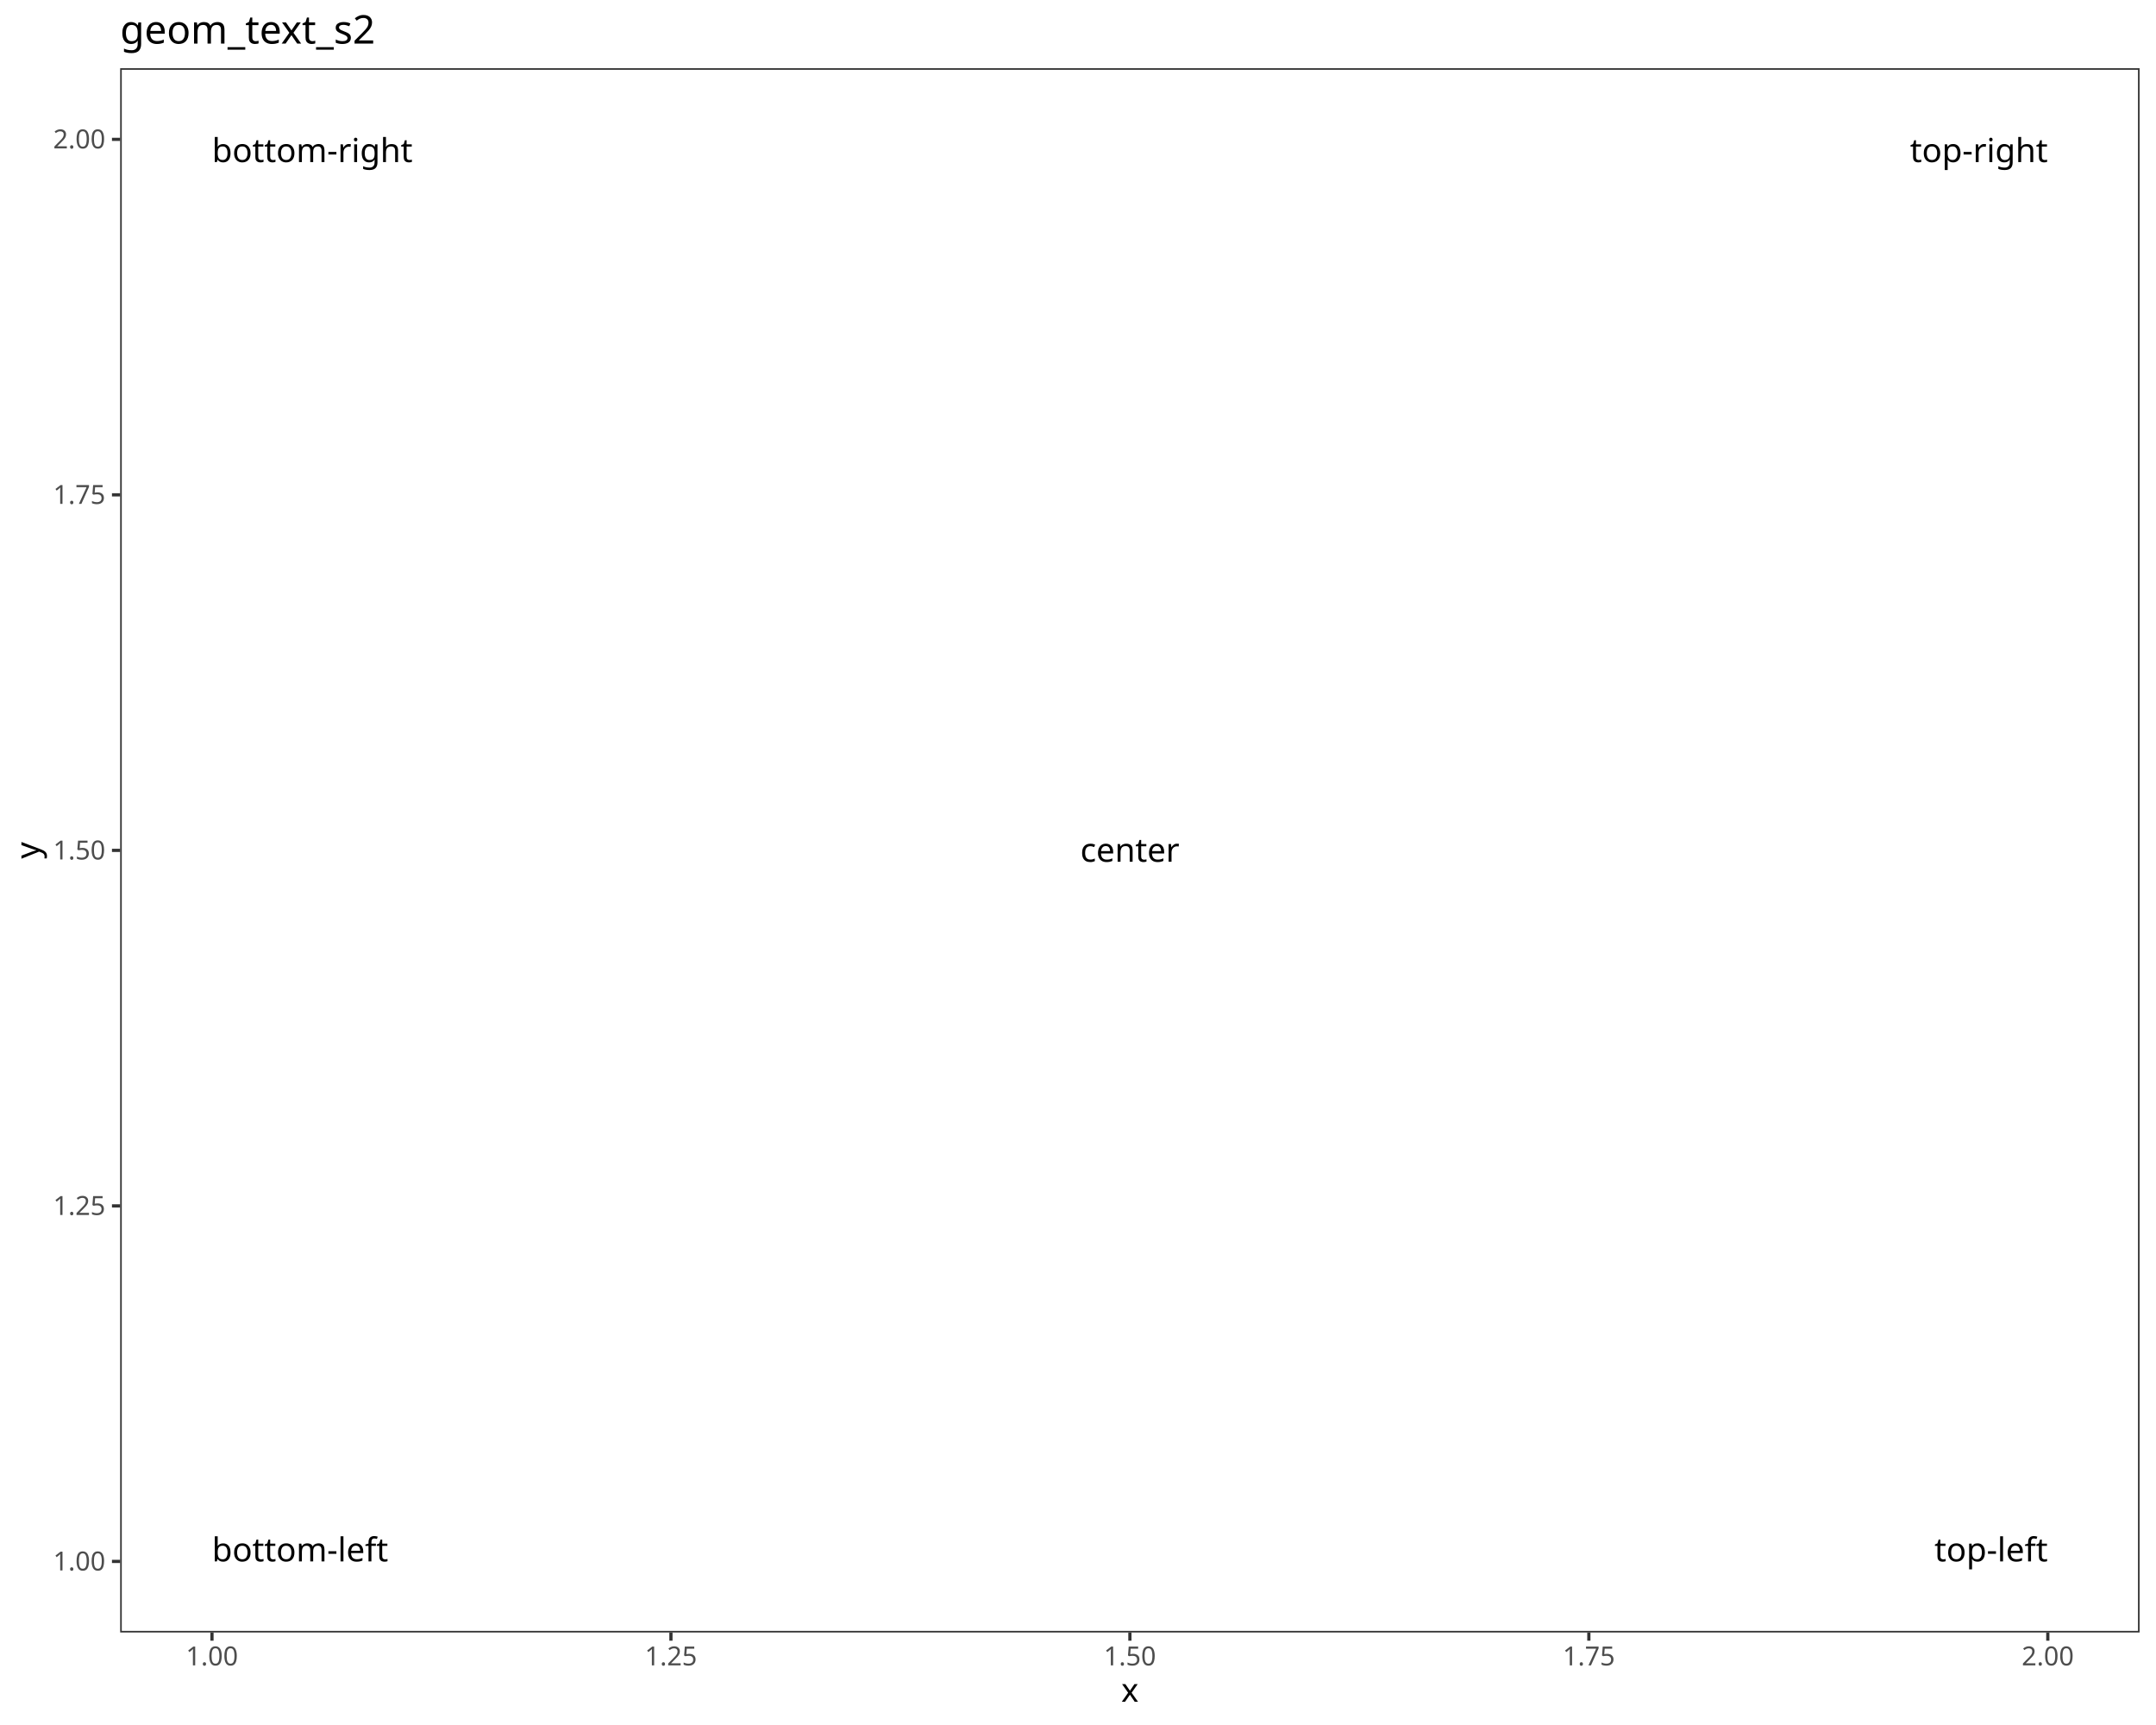
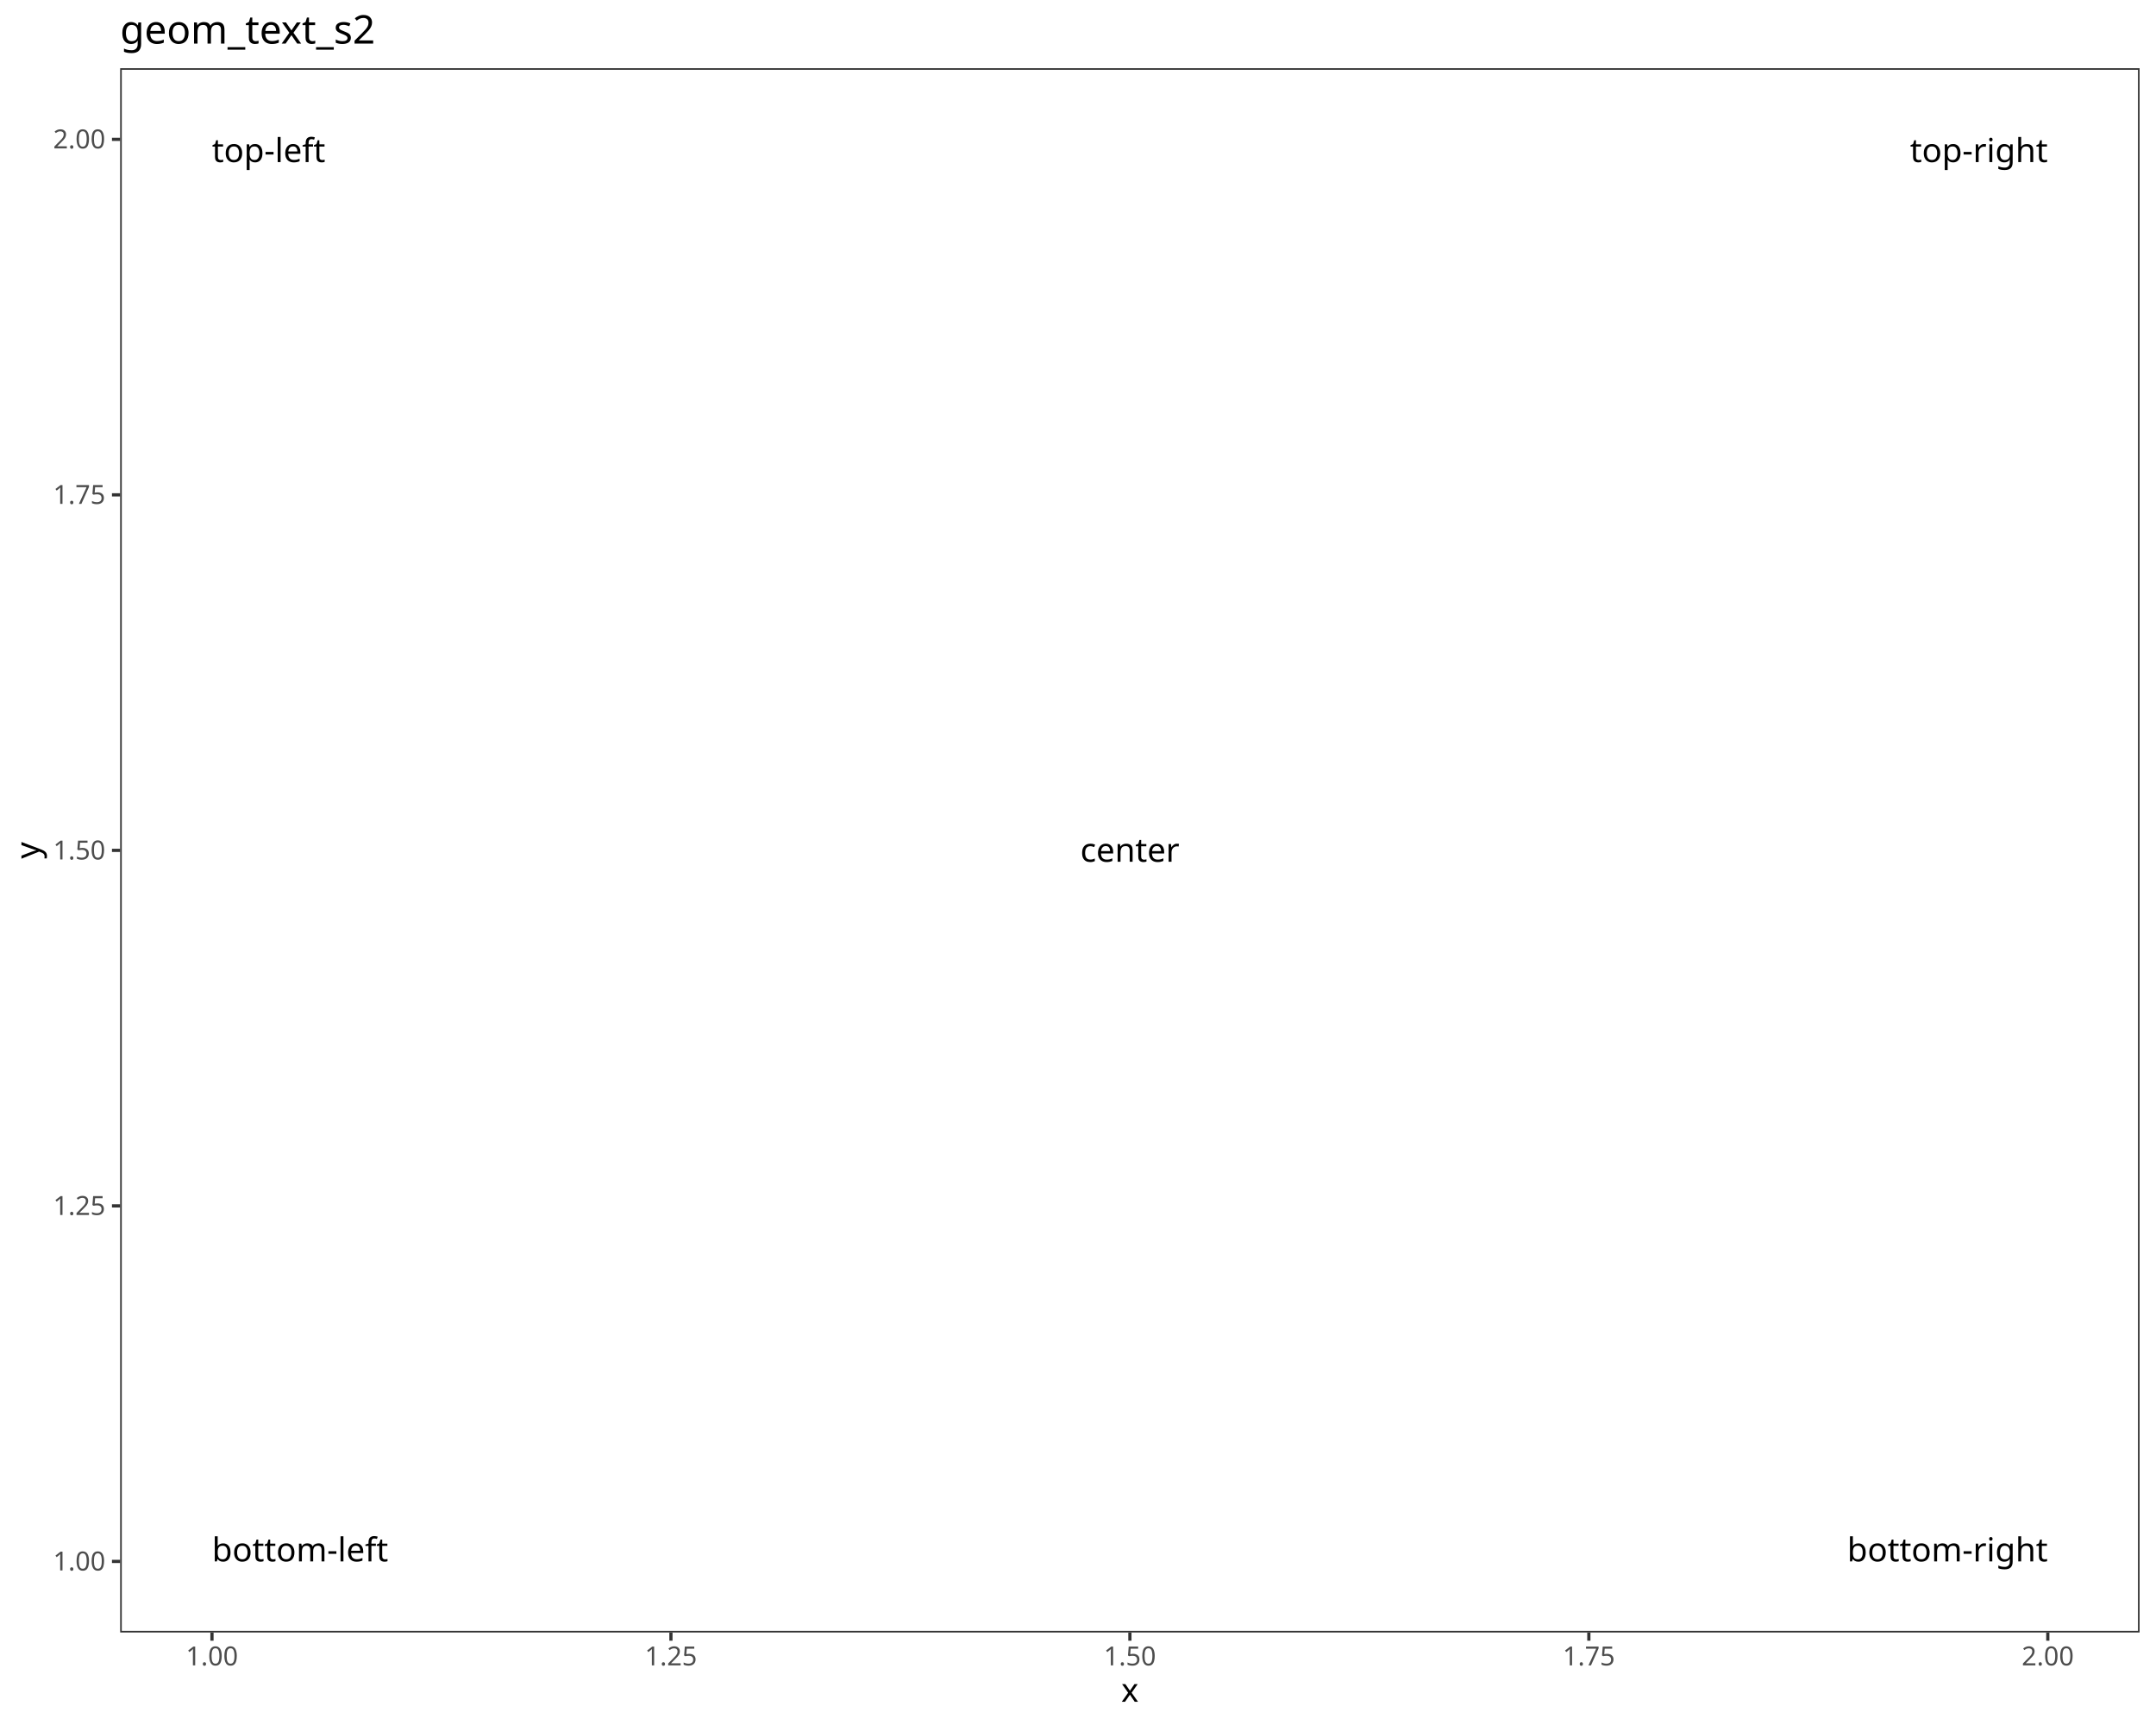
<svg xmlns="http://www.w3.org/2000/svg" class="svglite" data-engine-version="2.0" width="720.00pt" height="576.00pt" viewBox="0 0 720.00 576.00">
  <defs>
    <style type="text/css">
    .svglite line, .svglite polyline, .svglite polygon, .svglite path, .svglite rect, .svglite circle {
      fill: none;
      stroke: #000000;
      stroke-linecap: round;
      stroke-linejoin: round;
      stroke-miterlimit: 10.00;
    }
  </style>
  </defs>
  <rect width="100%" height="100%" style="stroke: none; fill: #FFFFFF;" />
  <defs>
    <clipPath id="cpMC4wMHw3MjAuMDB8MC4wMHw1NzYuMDA=">
      <rect x="0.00" y="0.00" width="720.00" height="576.00" />
    </clipPath>
  </defs>
  <g clip-path="url(#cpMC4wMHw3MjAuMDB8MC4wMHw1NzYuMDA=)">
    <rect x="0.00" y="0.00" width="720.00" height="576.00" style="stroke-width: 1.07; stroke: #FFFFFF; fill: #FFFFFF;" />
  </g>
  <defs>
    <clipPath id="cpNDAuMTN8NzE0LjUyfDIyLjc4fDU0NS4xMQ==">
      <rect x="40.13" y="22.78" width="674.39" height="522.33" />
    </clipPath>
  </defs>
  <g clip-path="url(#cpNDAuMTN8NzE0LjUyfDIyLjc4fDU0NS4xMQ==)">
    <rect x="40.13" y="22.78" width="674.39" height="522.33" style="stroke-width: 1.07; stroke: none; fill: #FFFFFF;" />
    <text x="70.79" y="521.37" style="font-size: 11.04px; font-family: sans;" textLength="52.16px" lengthAdjust="spacingAndGlyphs">bottom-left</text>
-     <text x="70.79" y="54.12" style="font-size: 11.04px; font-family: sans;" textLength="58.91px" lengthAdjust="spacingAndGlyphs">bottom-right</text>
-     <text x="683.87" y="521.37" text-anchor="end" style="font-size: 11.04px; font-family: sans;" textLength="33.75px" lengthAdjust="spacingAndGlyphs">top-left</text>
+     <text x="70.79" y="54.12" style="font-size: 11.04px; font-family: sans;" textLength="33.75px" lengthAdjust="spacingAndGlyphs">top-left</text>
+     <text x="683.87" y="521.37" text-anchor="end" style="font-size: 11.04px; font-family: sans;" textLength="58.91px" lengthAdjust="spacingAndGlyphs">bottom-right</text>
    <text x="683.87" y="54.12" text-anchor="end" style="font-size: 11.04px; font-family: sans;" textLength="40.50px" lengthAdjust="spacingAndGlyphs">top-right</text>
    <text x="377.33" y="287.75" text-anchor="middle" style="font-size: 11.04px; font-family: sans;" textLength="30.69px" lengthAdjust="spacingAndGlyphs">center</text>
    <rect x="40.13" y="22.78" width="674.39" height="522.33" style="stroke-width: 1.07; stroke: #333333;" />
  </g>
  <g clip-path="url(#cpMC4wMHw3MjAuMDB8MC4wMHw1NzYuMDA=)">
    <text x="35.20" y="524.40" text-anchor="end" style="font-size: 8.80px; fill: #4D4D4D; font-family: sans;" textLength="17.13px" lengthAdjust="spacingAndGlyphs">1.00</text>
    <text x="35.20" y="405.69" text-anchor="end" style="font-size: 8.80px; fill: #4D4D4D; font-family: sans;" textLength="17.13px" lengthAdjust="spacingAndGlyphs">1.25</text>
    <text x="35.20" y="286.98" text-anchor="end" style="font-size: 8.80px; fill: #4D4D4D; font-family: sans;" textLength="17.13px" lengthAdjust="spacingAndGlyphs">1.50</text>
    <text x="35.20" y="168.26" text-anchor="end" style="font-size: 8.80px; fill: #4D4D4D; font-family: sans;" textLength="17.13px" lengthAdjust="spacingAndGlyphs">1.75</text>
    <text x="35.20" y="49.55" text-anchor="end" style="font-size: 8.80px; fill: #4D4D4D; font-family: sans;" textLength="17.13px" lengthAdjust="spacingAndGlyphs">2.00</text>
    <polyline points="37.39,521.37 40.13,521.37 " style="stroke-width: 1.07; stroke: #333333; stroke-linecap: butt;" />
    <polyline points="37.39,402.66 40.13,402.66 " style="stroke-width: 1.07; stroke: #333333; stroke-linecap: butt;" />
    <polyline points="37.39,283.95 40.13,283.95 " style="stroke-width: 1.07; stroke: #333333; stroke-linecap: butt;" />
    <polyline points="37.39,165.24 40.13,165.24 " style="stroke-width: 1.07; stroke: #333333; stroke-linecap: butt;" />
    <polyline points="37.39,46.53 40.13,46.53 " style="stroke-width: 1.07; stroke: #333333; stroke-linecap: butt;" />
    <polyline points="70.79,547.85 70.79,545.11 " style="stroke-width: 1.07; stroke: #333333; stroke-linecap: butt;" />
    <polyline points="224.06,547.85 224.06,545.11 " style="stroke-width: 1.07; stroke: #333333; stroke-linecap: butt;" />
    <polyline points="377.33,547.85 377.33,545.11 " style="stroke-width: 1.07; stroke: #333333; stroke-linecap: butt;" />
    <polyline points="530.60,547.85 530.60,545.11 " style="stroke-width: 1.07; stroke: #333333; stroke-linecap: butt;" />
    <polyline points="683.87,547.85 683.87,545.11 " style="stroke-width: 1.07; stroke: #333333; stroke-linecap: butt;" />
    <text x="70.79" y="556.10" text-anchor="middle" style="font-size: 8.80px; fill: #4D4D4D; font-family: sans;" textLength="17.13px" lengthAdjust="spacingAndGlyphs">1.00</text>
    <text x="224.06" y="556.10" text-anchor="middle" style="font-size: 8.80px; fill: #4D4D4D; font-family: sans;" textLength="17.13px" lengthAdjust="spacingAndGlyphs">1.25</text>
    <text x="377.33" y="556.10" text-anchor="middle" style="font-size: 8.80px; fill: #4D4D4D; font-family: sans;" textLength="17.13px" lengthAdjust="spacingAndGlyphs">1.50</text>
    <text x="530.60" y="556.10" text-anchor="middle" style="font-size: 8.80px; fill: #4D4D4D; font-family: sans;" textLength="17.13px" lengthAdjust="spacingAndGlyphs">1.75</text>
    <text x="683.87" y="556.10" text-anchor="middle" style="font-size: 8.80px; fill: #4D4D4D; font-family: sans;" textLength="17.13px" lengthAdjust="spacingAndGlyphs">2.00</text>
    <text x="377.33" y="568.24" text-anchor="middle" style="font-size: 11.00px; font-family: sans;" textLength="5.50px" lengthAdjust="spacingAndGlyphs">x</text>
    <text transform="translate(13.05,283.95) rotate(-90)" text-anchor="middle" style="font-size: 11.00px; font-family: sans;" textLength="5.50px" lengthAdjust="spacingAndGlyphs">y</text>
    <text x="40.13" y="14.56" style="font-size: 13.20px; font-family: sans;" textLength="82.94px" lengthAdjust="spacingAndGlyphs">geom_text_s2</text>
  </g>
</svg>
